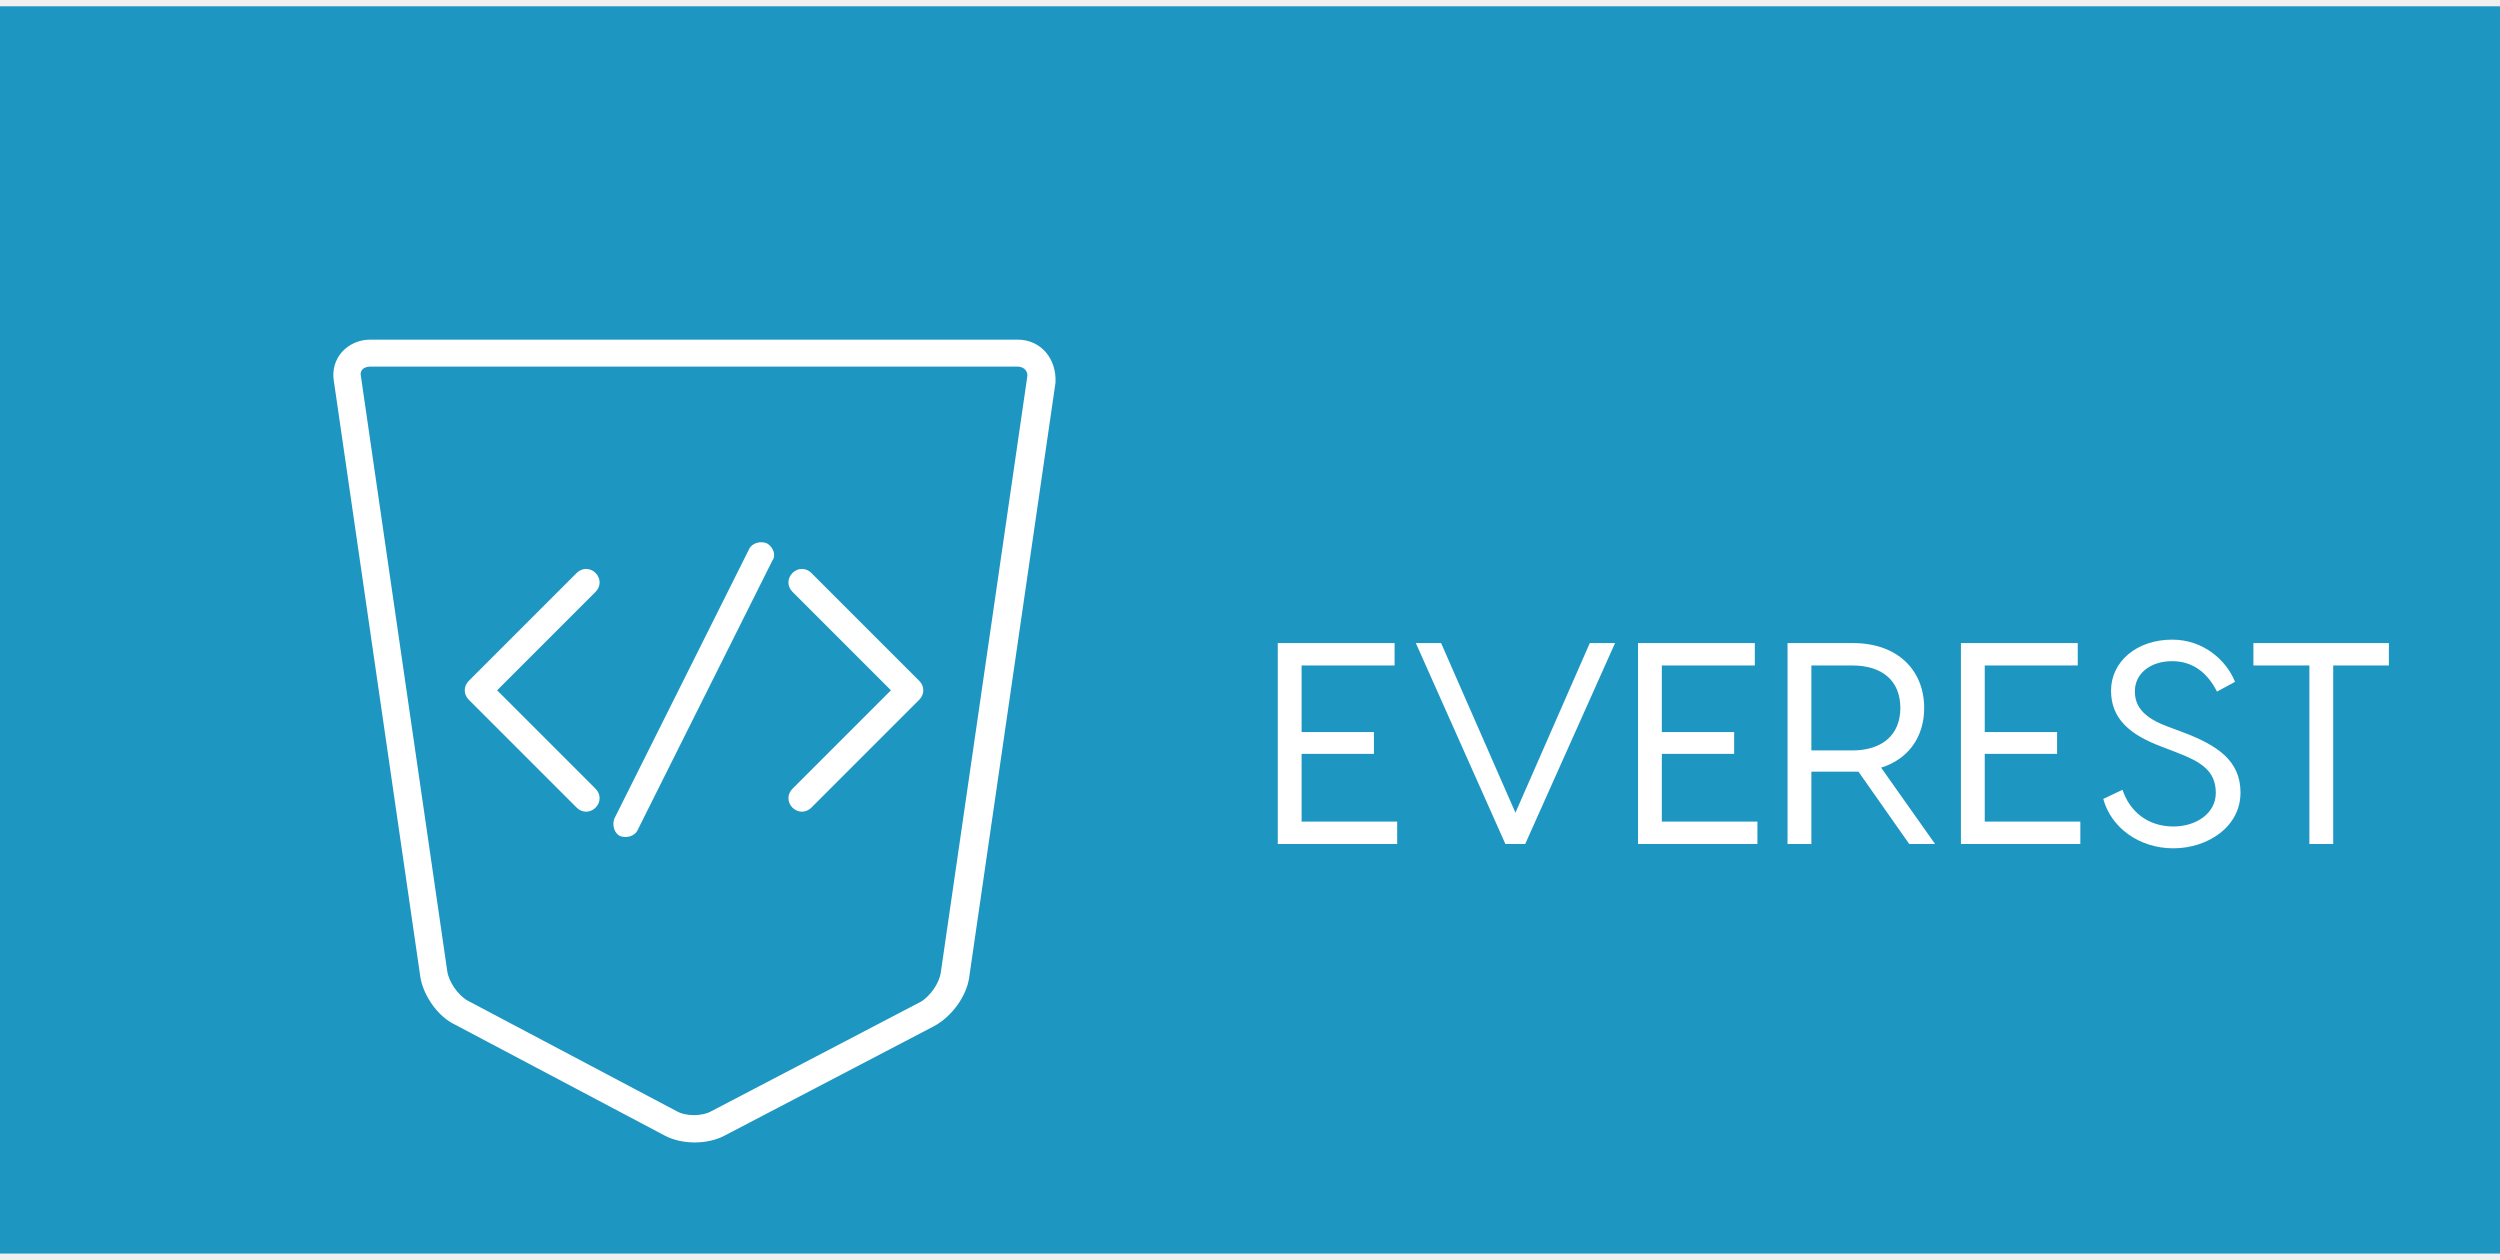
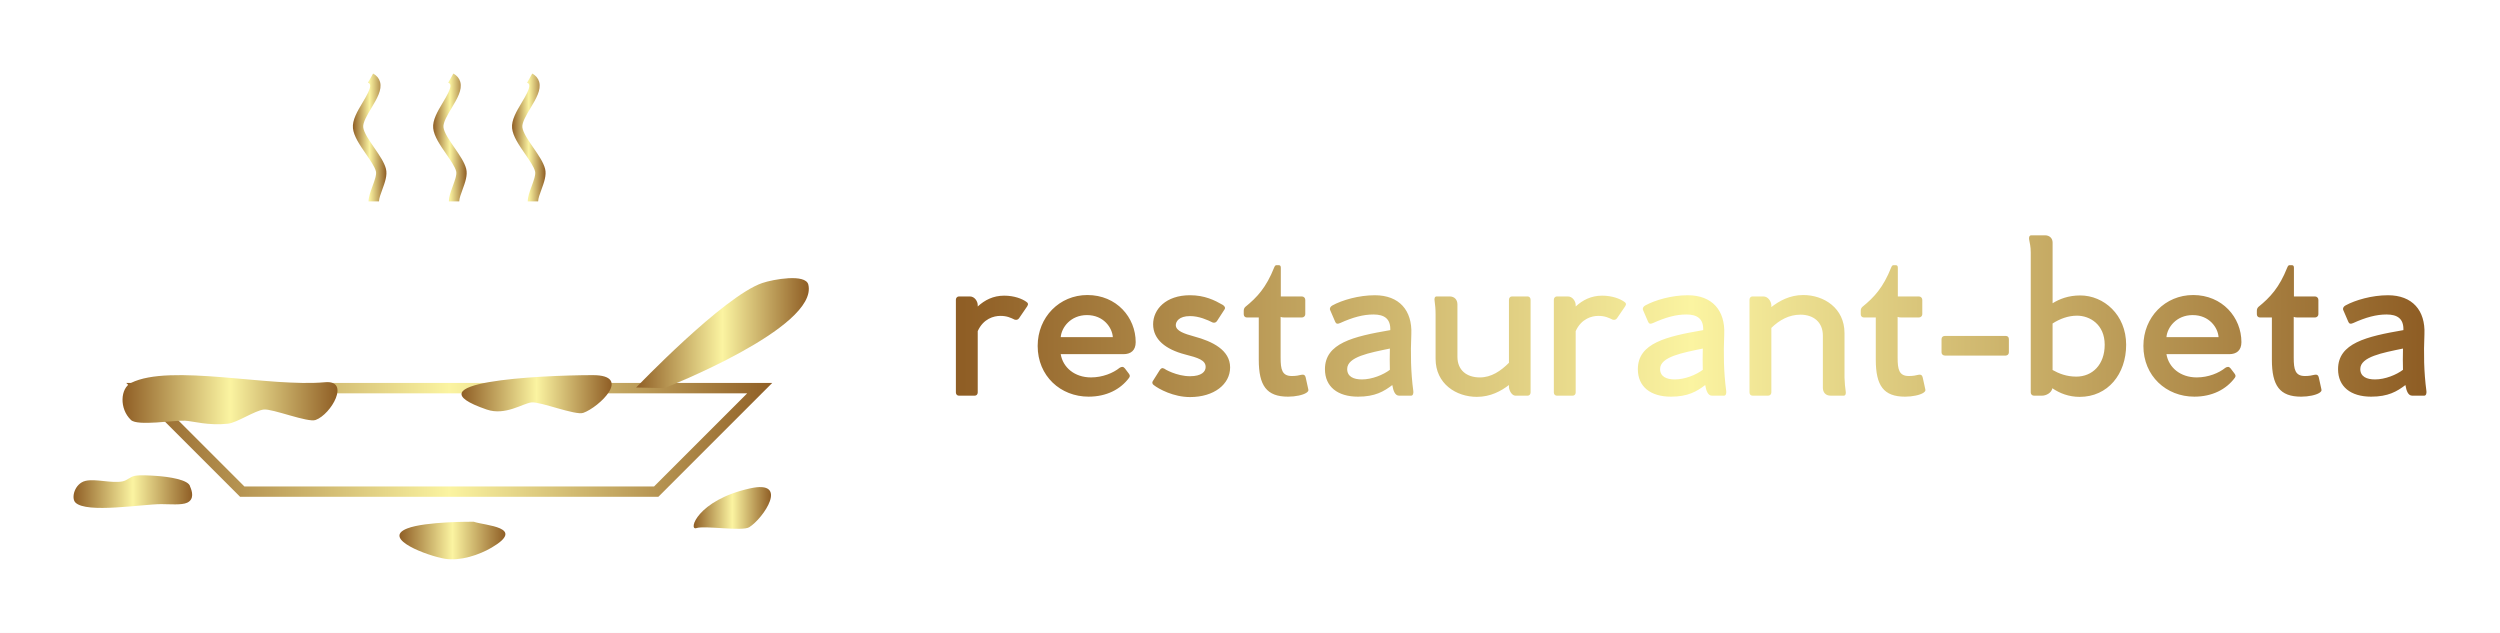
- <svg xmlns="http://www.w3.org/2000/svg" xmlns:xlink="http://www.w3.org/1999/xlink" version="1.1" width="100.683" height="50.739" viewBox="0 0 3292.683 1642.739">
-   <rect fill="#1d97c1" width="3292.683" height="1642.739" />
-   <g transform="scale(14.63415) translate(10, 10)">
-     <defs id="SvgjsDefs3624" />
-     <g id="SvgjsG3625" featureKey="2ou6gm-0" transform="matrix(1.213841,0,0,1.213841,3.908398,6.647754)" fill="#ffffff">
+ <svg xmlns="http://www.w3.org/2000/svg" version="1.1" width="3187.5" height="806.891" viewBox="0 0 3187.5 806.891">
+   <rect fill="#FFFFFF" width="3187.5" height="806.891" />
+   <g transform="scale(9.375) translate(10, 10)">
+     <defs id="SvgjsDefs2080">
+       <linearGradient id="SvgjsLinearGradient2085">
+         <stop id="SvgjsStop2086" stop-color="#8f5e25" offset="0" />
+         <stop id="SvgjsStop2087" stop-color="#fbf4a1" offset="0.5" />
+         <stop id="SvgjsStop2088" stop-color="#8f5e25" offset="1" />
+       </linearGradient>
+       <linearGradient id="SvgjsLinearGradient2089">
+         <stop id="SvgjsStop2090" stop-color="#8f5e25" offset="0" />
+         <stop id="SvgjsStop2091" stop-color="#fbf4a1" offset="0.5" />
+         <stop id="SvgjsStop2092" stop-color="#8f5e25" offset="1" />
+       </linearGradient>
+     </defs>
+     <g id="SvgjsG2081" featureKey="odWo6G-0" transform="matrix(1.407552,0,0,1.407552,-19.28345,-41.66776)" fill="url(#SvgjsLinearGradient2085)">
      <g>
-         <defs>
-           <rect id="a" width="80" height="80" />
-         </defs>
-         <clipPath id="b">
-           <use xlink:href="#a" style="" overflow="visible" />
-         </clipPath>
-         <path d="M64,11H16c-1.7,0-3,1.4-2.7,3.1l6.4,44.1c0.2,1.4,1.3,3,2.6,3.6L37.8,70c1.3,0.7,3.2,0.7,4.5,0l15.5-8.1   c1.3-0.7,2.4-2.2,2.6-3.6l6.4-44.1C66.9,12.4,65.7,11,64,11 M58.3,57.9c-0.1,0.8-0.8,1.8-1.5,2.2l-15.5,8.1c-0.7,0.4-1.9,0.4-2.6,0   L23.2,60c-0.7-0.4-1.4-1.4-1.5-2.2l-6.4-44.1C15.2,13.3,15.5,13,16,13h48c0.5,0,0.8,0.4,0.7,0.8L58.3,57.9z" style="clip-path: url(#b);" />
-         <path d="M32.7,28.3c-0.4-0.4-1-0.4-1.4,0l-8,8c-0.4,0.4-0.4,1,0,1.4l8,8c0.4,0.4,1,0.4,1.4,0c0.4-0.4,0.4-1,0-1.4   L25.4,37l7.3-7.3C33.1,29.3,33.1,28.7,32.7,28.3" style="clip-path: url(#b);" />
-         <path d="M48.7,28.3c-0.4-0.4-1-0.4-1.4,0c-0.4,0.4-0.4,1,0,1.4l7.3,7.3l-7.3,7.3c-0.4,0.4-0.4,1,0,1.4   c0.4,0.4,1,0.4,1.4,0l8-8c0.4-0.4,0.4-1,0-1.4L48.7,28.3z" style="clip-path: url(#b);" />
-         <path d="M45.4,26.1c-0.5-0.2-1.1,0-1.3,0.4l-10,20c-0.2,0.5,0,1.1,0.4,1.3c0.5,0.2,1.1,0,1.3-0.4l10-20   C46.1,27,45.9,26.4,45.4,26.1" style="clip-path: url(#b);" />
+         <path d="M70.207,70.5H29.793l-11-11h62.414L70.207,70.5z M30.207,69.5h39.586l9-9H21.207L30.207,69.5z" />
+         <path d="M43.214,41.959h-1c0-0.458,0.184-0.957,0.378-1.485c0.191-0.517,0.406-1.103,0.325-1.418   c-0.116-0.454-0.554-1.088-0.977-1.703c-0.573-0.833-1.167-1.693-1.243-2.467c-0.078-0.783,0.432-1.64,0.926-2.467   c0.367-0.617,0.824-1.385,0.729-1.737c-0.009-0.034-0.03-0.114-0.193-0.204l0.484-0.875c0.354,0.196,0.581,0.471,0.675,0.818   c0.205,0.761-0.301,1.61-0.837,2.51c-0.392,0.657-0.835,1.401-0.79,1.856c0.053,0.518,0.594,1.305,1.072,1.999   c0.494,0.718,0.961,1.395,1.122,2.02c0.159,0.619-0.103,1.328-0.354,2.014C43.375,41.242,43.214,41.679,43.214,41.959z" />
+         <path d="M50.968,41.959h-1c0-0.458,0.184-0.957,0.378-1.485c0.191-0.517,0.406-1.103,0.325-1.418   c-0.116-0.454-0.554-1.088-0.977-1.703c-0.573-0.833-1.167-1.693-1.243-2.467c-0.078-0.783,0.432-1.64,0.926-2.467   c0.367-0.617,0.824-1.385,0.729-1.737c-0.009-0.034-0.03-0.114-0.193-0.204l0.484-0.875c0.354,0.196,0.581,0.471,0.675,0.818   c0.205,0.761-0.301,1.61-0.837,2.51c-0.392,0.657-0.835,1.401-0.79,1.856c0.053,0.518,0.594,1.305,1.072,1.999   c0.494,0.718,0.961,1.395,1.122,2.02c0.159,0.619-0.103,1.328-0.354,2.014C51.129,41.242,50.968,41.679,50.968,41.959z" />
+         <path d="M58.591,41.959h-1c0-0.458,0.184-0.957,0.378-1.485c0.191-0.517,0.406-1.103,0.325-1.418   c-0.116-0.454-0.554-1.088-0.977-1.703c-0.573-0.833-1.167-1.693-1.243-2.467c-0.078-0.783,0.432-1.64,0.926-2.467   c0.367-0.617,0.824-1.385,0.729-1.737c-0.009-0.034-0.03-0.114-0.193-0.204l0.484-0.875c0.354,0.196,0.581,0.471,0.675,0.818   c0.205,0.761-0.301,1.61-0.837,2.51c-0.392,0.657-0.835,1.401-0.79,1.856c0.053,0.518,0.594,1.305,1.072,1.999   c0.494,0.718,0.961,1.395,1.122,2.02c0.159,0.619-0.103,1.328-0.354,2.014C58.752,41.242,58.591,41.679,58.591,41.959z" />
+         <path d="M70.788,60c0,0,14.911-5.837,13.909-10c-0.261-1.081-3.395-0.515-4.447-0.156C76.505,51.12,68.064,59.94,68.064,59.94   L70.788,60z" />
+         <path d="M19.25,59.5c3.789-1.9,13.475,0.442,18.725-0.067c2.525-0.245,0.625,3.108-0.891,3.646c-0.753,0.268-4.171-1.104-5-1.011   c-0.857,0.097-2.601,1.276-3.459,1.369c-1.916,0.208-3.41-0.255-4.15-0.291c-1.061-0.052-4.587,0.54-5.225-0.067   C18.098,61.98,18.227,60.014,19.25,59.5z" />
+         <path d="M63.843,58.744c3.924-0.008,0.626,3.108-0.891,3.646c-0.753,0.268-4.171-1.104-5-1.011   c-0.857,0.097-2.528,1.307-4.325,0.691C45.89,59.421,58.568,58.755,63.843,58.744z" />
+         <path d="M24.968,69.521c-0.106-0.68-2.124-0.962-3.254-1.039c-0.536-0.037-1.571-0.108-2.097-0.006   c-0.463,0.092-0.728,0.45-1.195,0.538c-1.074,0.203-2.6-0.288-3.579-0.049c-1.037,0.254-1.397,1.649-0.962,2.088   c1.076,1.079,6.51,0.152,8.287,0.155c0.777,0,1.979,0.115,2.515-0.139C25.393,70.734,25.159,69.954,24.968,69.521" />
+         <path d="M45.932,73.563c-2.498,0.986,1.986,2.645,3.644,2.922c1.495,0.251,3.327-0.376,4.509-1.068c3.416-2-0.63-2.128-1.715-2.506   C52.369,72.911,47.709,72.861,45.932,73.563z" />
+         <path d="M79.074,69.686c3.83-0.851,1.279,2.901-0.086,3.752c-0.678,0.423-4.311-0.184-5.102,0.087   C73.07,73.803,73.925,70.829,79.074,69.686z" />
      </g>
    </g>
-     <g id="SvgjsG3626" featureKey="kZnDdN-0" transform="matrix(1.291656,0,0,1.291656,103.45,39.56006)" fill="#ffffff">
-       <path d="M2.86 18.44 l6.66 0 l0 1.56 l-7.06 0 l-1.26 0 l0 -14 l1.66 0 l6.48 0 l0 1.56 l-6.48 0 l0 4.64 l5.04 0 l0 1.52 l-5.04 0 l0 4.72 z M22.94 6 l1.76 0 l-6.26 14 l-1.38 0 l-6.24 -14 l1.76 0 l5.18 11.82 z M27.96 18.44 l6.66 0 l0 1.56 l-7.06 0 l-1.26 0 l0 -14 l1.66 0 l6.48 0 l0 1.56 l-6.48 0 l0 4.64 l5.04 0 l0 1.52 l-5.04 0 l0 4.72 z M47 20 l-1.8 0 l-3.54 -5.04 l-0.38 0 l-2.9 0 l0 5.04 l-1.66 0 l0 -14 l4.56 0 c3.14 0 4.96 1.92 4.96 4.52 c0 2 -1.08 3.56 -3 4.16 z M38.38 7.56 l0 5.92 l2.86 0 c2.02 0 3.34 -1.04 3.34 -2.96 c0 -1.94 -1.32 -2.96 -3.34 -2.96 l-2.86 0 z M50.46 18.44 l6.66 0 l0 1.56 l-7.06 0 l-1.26 0 l0 -14 l1.66 0 l6.48 0 l0 1.56 l-6.48 0 l0 4.64 l5.04 0 l0 1.52 l-5.04 0 l0 4.72 z M63.52 5.76 c2.18 0 3.78 1.44 4.38 2.94 l-1.26 0.68 c-0.64 -1.28 -1.66 -2.12 -3.12 -2.12 c-1.54 0 -2.6 0.88 -2.6 2.1 c0 1.14 0.72 1.86 2.24 2.44 l1.02 0.38 c2.52 0.94 4.1 2.02 4.1 4.24 c0 2.4 -2.3 3.88 -4.68 3.88 s-4.34 -1.44 -4.88 -3.44 l1.34 -0.64 c0.48 1.48 1.74 2.56 3.54 2.56 c1.6 0 2.96 -0.92 2.96 -2.34 c0 -1.6 -1.12 -2.2 -2.78 -2.84 l-1.04 -0.4 c-2.12 -0.8 -3.48 -1.9 -3.48 -3.88 c0 -2.04 1.8 -3.56 4.26 -3.56 z M78.62 6 l0 1.56 l-3.88 0 l0 12.44 l-1.66 0 l0 -12.44 l-3.9 0 l0 -1.56 l9.44 0 z" />
+     <g id="SvgjsG2082" featureKey="VGK2BT-0" transform="matrix(1.608466,0,0,1.608466,118.3373,11.6409)" fill="url(#SvgjsLinearGradient2089)">
+       <path d="M6.949 12.034 c0.186 0.119 0.237 0.22 0.118 0.407 l-0.695 1.017 c-0.085 0.119 -0.203 0.153 -0.356 0.119 c-0.356 -0.169 -0.661 -0.322 -1.22 -0.322 s-1.441 0.237 -1.915 1.288 l0 5.187 c0 0.152 -0.102 0.271 -0.254 0.271 l-1.339 0 c-0.153 0 -0.254 -0.119 -0.254 -0.271 l0 -7.848 c0 -0.152 0.119 -0.271 0.254 -0.271 l0.932 0 c0.407 0 0.661 0.424 0.661 0.729 l0 0.119 c0.593 -0.542 1.305 -0.915 2.237 -0.915 c0.864 0 1.508 0.271 1.831 0.492 z M15.203 16.491 c0.61 0 1.034 -0.305 1.034 -1.017 c0 -2.085 -1.61 -3.983 -4.085 -3.983 c-2.356 0 -4.203 1.864 -4.203 4.305 c0 2.542 1.932 4.288 4.305 4.288 c1.508 0 2.695 -0.61 3.424 -1.593 c0.102 -0.136 0.068 -0.237 -0.034 -0.373 l-0.322 -0.424 c-0.136 -0.169 -0.271 -0.153 -0.441 -0.051 c-0.542 0.441 -1.44 0.814 -2.424 0.814 c-1.39 0 -2.373 -0.847 -2.559 -1.966 l5.305 0 z M9.898 15.051 c0.068 -0.814 0.831 -1.864 2.22 -1.864 c1.407 0 2.136 1.068 2.186 1.864 l-4.407 0 z M17.678 18.78 l0.576 -0.915 c0.119 -0.187 0.22 -0.237 0.39 -0.153 c0.017 0.034 1.051 0.644 2.186 0.644 c0.983 0 1.322 -0.39 1.322 -0.78 c0 -0.576 -0.627 -0.779 -1.763 -1.068 c-1.61 -0.424 -2.678 -1.254 -2.678 -2.542 c0 -1.271 1.085 -2.458 3.119 -2.458 c1.237 0 2.085 0.424 2.763 0.814 c0.169 0.102 0.254 0.254 0.153 0.39 l-0.627 0.966 c-0.085 0.136 -0.22 0.186 -0.373 0.136 c-0.441 -0.22 -1.153 -0.542 -1.915 -0.542 c-0.949 0 -1.203 0.475 -1.203 0.763 c0 0.492 0.712 0.729 1.576 0.966 c1.509 0.407 3.017 1.136 3.017 2.61 c0 1.424 -1.356 2.508 -3.39 2.508 c-1.39 0 -2.644 -0.678 -3.068 -1.017 c-0.119 -0.068 -0.153 -0.237 -0.085 -0.322 z M30.83 19.458 c0.051 0.136 -0.051 0.22 -0.169 0.305 c-0.288 0.186 -0.915 0.322 -1.542 0.322 c-1.814 0 -2.475 -0.932 -2.475 -3.119 l0 -3.576 l-1 0 c-0.153 0 -0.271 -0.102 -0.271 -0.271 l0 -0.288 c0 -0.136 0.034 -0.237 0.136 -0.339 c0.983 -0.797 1.763 -1.627 2.441 -3.339 c0.051 -0.119 0.102 -0.186 0.186 -0.186 l0.186 0 c0.136 0 0.186 0.068 0.186 0.22 l0 2.424 l1.78 0 c0.153 0 0.288 0.119 0.288 0.288 l0 1.22 c0 0.153 -0.136 0.271 -0.288 0.271 l-1.475 0 c-0.136 0 -0.254 -0.017 -0.322 -0.051 l0 3.458 c0 0.983 0.119 1.542 0.949 1.542 c0.356 0 0.593 -0.051 0.797 -0.102 s0.339 0.034 0.373 0.221 z M39.712 19.627 c-0.22 -1.661 -0.237 -3.203 -0.169 -4.83 c0.085 -2 -1.017 -3.288 -3.085 -3.288 c-1.356 0 -2.763 0.407 -3.593 0.864 c-0.153 0.085 -0.254 0.237 -0.186 0.39 l0.424 0.983 c0.068 0.169 0.186 0.22 0.407 0.119 c1.085 -0.492 1.966 -0.729 2.83 -0.729 c0.915 0 1.458 0.356 1.424 1.322 c-3.136 0.542 -5.525 1.101 -5.525 3.305 c0 1.475 1.068 2.322 2.797 2.322 c1.441 0 2.186 -0.441 2.898 -0.983 c0.085 0.508 0.237 0.898 0.576 0.898 l1.017 0 c0.152 0 0.203 -0.186 0.186 -0.373 z M35.356 18.627 c-0.695 0 -1.237 -0.237 -1.237 -0.881 c0 -1.034 1.898 -1.373 3.61 -1.729 c-0.017 0.559 -0.017 1.305 0 1.797 c-0.559 0.424 -1.508 0.814 -2.373 0.814 z M49.373 11.61 c0.153 0 0.254 0.119 0.254 0.288 l0 7.83 c0 0.152 -0.102 0.271 -0.237 0.271 l-1.051 0 c-0.288 0 -0.525 -0.424 -0.542 -0.712 l0 -0.186 c-0.661 0.508 -1.559 1 -2.712 1 c-1.746 0 -3.491 -1.101 -3.491 -3.22 l0 -3.746 c0 -0.458 -0.034 -0.814 -0.085 -1.169 c-0.034 -0.186 0.017 -0.356 0.169 -0.356 l1.102 0 c0.424 0 0.661 0.288 0.661 0.678 l0 4.424 c0 1.119 0.763 1.746 1.898 1.746 c0.966 0 1.763 -0.542 2.458 -1.237 l0 -5.322 c0 -0.169 0.102 -0.288 0.254 -0.288 l1.322 0 z M57.508 12.034 c0.186 0.119 0.237 0.22 0.118 0.407 l-0.695 1.017 c-0.085 0.119 -0.203 0.153 -0.356 0.119 c-0.356 -0.169 -0.661 -0.322 -1.22 -0.322 s-1.441 0.237 -1.915 1.288 l0 5.187 c0 0.152 -0.102 0.271 -0.254 0.271 l-1.339 0 c-0.153 0 -0.254 -0.119 -0.254 -0.271 l0 -7.848 c0 -0.152 0.119 -0.271 0.254 -0.271 l0.932 0 c0.407 0 0.661 0.424 0.661 0.729 l0 0.119 c0.593 -0.542 1.305 -0.915 2.237 -0.915 c0.864 0 1.508 0.271 1.831 0.492 z M66.169 19.627 c-0.22 -1.661 -0.237 -3.203 -0.169 -4.83 c0.085 -2 -1.017 -3.288 -3.085 -3.288 c-1.356 0 -2.763 0.407 -3.593 0.864 c-0.153 0.085 -0.254 0.237 -0.186 0.39 l0.424 0.983 c0.068 0.169 0.186 0.22 0.407 0.119 c1.085 -0.492 1.966 -0.729 2.83 -0.729 c0.915 0 1.458 0.356 1.424 1.322 c-3.136 0.542 -5.525 1.101 -5.525 3.305 c0 1.475 1.068 2.322 2.797 2.322 c1.441 0 2.186 -0.441 2.898 -0.983 c0.085 0.508 0.237 0.898 0.576 0.898 l1.017 0 c0.152 0 0.203 -0.186 0.186 -0.373 z M61.814 18.627 c-0.695 0 -1.237 -0.237 -1.237 -0.881 c0 -1.034 1.898 -1.373 3.61 -1.729 c-0.017 0.559 -0.017 1.305 0 1.797 c-0.559 0.424 -1.508 0.814 -2.373 0.814 z M76.271 19.644 c0.034 0.186 -0.017 0.356 -0.169 0.356 l-1.102 0 c-0.441 0 -0.661 -0.288 -0.661 -0.678 l0 -4.407 c0 -1.119 -0.78 -1.763 -1.898 -1.763 c-0.966 0 -1.78 0.458 -2.458 1.119 l0 5.458 c0 0.152 -0.119 0.271 -0.271 0.271 l-1.322 0 c-0.152 0 -0.254 -0.119 -0.254 -0.271 l0 -7.848 c0 -0.152 0.102 -0.271 0.254 -0.271 l0.915 0 c0.407 0 0.661 0.424 0.678 0.729 l0 0.169 c0.661 -0.509 1.542 -1.017 2.695 -1.017 c1.746 0 3.491 1.102 3.491 3.22 l0 3.763 c0.017 0.475 0.051 0.831 0.102 1.169 z M83 19.458 c0.051 0.136 -0.051 0.22 -0.169 0.305 c-0.288 0.186 -0.915 0.322 -1.542 0.322 c-1.814 0 -2.475 -0.932 -2.475 -3.119 l0 -3.576 l-1 0 c-0.153 0 -0.271 -0.102 -0.271 -0.271 l0 -0.288 c0 -0.136 0.034 -0.237 0.136 -0.339 c0.983 -0.797 1.763 -1.627 2.441 -3.339 c0.051 -0.119 0.102 -0.186 0.186 -0.186 l0.186 0 c0.136 0 0.186 0.068 0.186 0.22 l0 2.424 l1.78 0 c0.153 0 0.288 0.119 0.288 0.288 l0 1.22 c0 0.153 -0.136 0.271 -0.288 0.271 l-1.475 0 c-0.136 0 -0.254 -0.017 -0.322 -0.051 l0 3.458 c0 0.983 0.119 1.542 0.949 1.542 c0.356 0 0.593 -0.051 0.797 -0.102 s0.339 0.034 0.373 0.221 z M90.068 16.339 c0 0.153 -0.119 0.271 -0.271 0.271 l-5.136 0 c-0.153 0 -0.288 -0.102 -0.288 -0.271 l0 -1.119 c0 -0.169 0.119 -0.271 0.288 -0.271 l5.136 0 c0.153 0 0.271 0.085 0.271 0.271 l0 1.119 z M96.102 11.526 c1.983 0 3.881 1.627 3.881 4.17 c0 2.475 -1.542 4.406 -3.932 4.406 c-0.915 0 -1.695 -0.305 -2.305 -0.728 c-0.085 0.407 -0.542 0.627 -0.881 0.627 l-0.678 0 c-0.153 0 -0.271 -0.119 -0.271 -0.271 l0 -11.831 c0 -0.525 -0.085 -0.797 -0.136 -1.102 c-0.034 -0.187 0.017 -0.356 0.187 -0.356 l1.153 0 c0.39 0 0.644 0.254 0.644 0.61 l0 5.136 c0.576 -0.356 1.322 -0.661 2.339 -0.661 z M95.762 18.39 c1.373 0 2.407 -1.017 2.407 -2.695 c0 -1.729 -1.271 -2.458 -2.339 -2.458 c-0.763 0 -1.458 0.271 -2.068 0.661 l0 3.932 c0.542 0.305 1.186 0.559 2 0.559 z M108.695 16.491 c0.61 0 1.034 -0.305 1.034 -1.017 c0 -2.085 -1.61 -3.983 -4.085 -3.983 c-2.356 0 -4.203 1.864 -4.203 4.305 c0 2.542 1.932 4.288 4.305 4.288 c1.508 0 2.695 -0.61 3.424 -1.593 c0.102 -0.136 0.068 -0.237 -0.034 -0.373 l-0.322 -0.424 c-0.136 -0.169 -0.271 -0.153 -0.441 -0.051 c-0.542 0.441 -1.44 0.814 -2.424 0.814 c-1.39 0 -2.373 -0.847 -2.559 -1.966 l5.305 0 z M103.39 15.051 c0.068 -0.814 0.831 -1.864 2.22 -1.864 c1.407 0 2.136 1.068 2.186 1.864 l-4.407 0 z M116.491 19.458 c0.051 0.136 -0.051 0.22 -0.169 0.305 c-0.288 0.186 -0.915 0.322 -1.542 0.322 c-1.814 0 -2.475 -0.932 -2.475 -3.119 l0 -3.576 l-1 0 c-0.153 0 -0.271 -0.102 -0.271 -0.271 l0 -0.288 c0 -0.136 0.034 -0.237 0.136 -0.339 c0.983 -0.797 1.763 -1.627 2.441 -3.339 c0.051 -0.119 0.102 -0.186 0.186 -0.186 l0.186 0 c0.136 0 0.186 0.068 0.186 0.22 l0 2.424 l1.78 0 c0.153 0 0.288 0.119 0.288 0.288 l0 1.22 c0 0.153 -0.136 0.271 -0.288 0.271 l-1.475 0 c-0.136 0 -0.254 -0.017 -0.322 -0.051 l0 3.458 c0 0.983 0.119 1.542 0.949 1.542 c0.356 0 0.593 -0.051 0.797 -0.102 s0.339 0.034 0.373 0.221 z M125.373 19.627 c-0.22 -1.661 -0.237 -3.203 -0.169 -4.83 c0.085 -2 -1.017 -3.288 -3.085 -3.288 c-1.356 0 -2.763 0.407 -3.593 0.864 c-0.153 0.085 -0.254 0.237 -0.186 0.39 l0.424 0.983 c0.068 0.169 0.186 0.22 0.407 0.119 c1.085 -0.492 1.966 -0.729 2.83 -0.729 c0.915 0 1.458 0.356 1.424 1.322 c-3.136 0.542 -5.525 1.101 -5.525 3.305 c0 1.475 1.068 2.322 2.797 2.322 c1.441 0 2.186 -0.441 2.898 -0.983 c0.085 0.508 0.237 0.898 0.576 0.898 l1.017 0 c0.152 0 0.203 -0.186 0.186 -0.373 z M121.017 18.627 c-0.695 0 -1.237 -0.237 -1.237 -0.881 c0 -1.034 1.898 -1.373 3.61 -1.729 c-0.017 0.559 -0.017 1.305 0 1.797 c-0.559 0.424 -1.508 0.814 -2.373 0.814 z" />
    </g>
  </g>
</svg>
